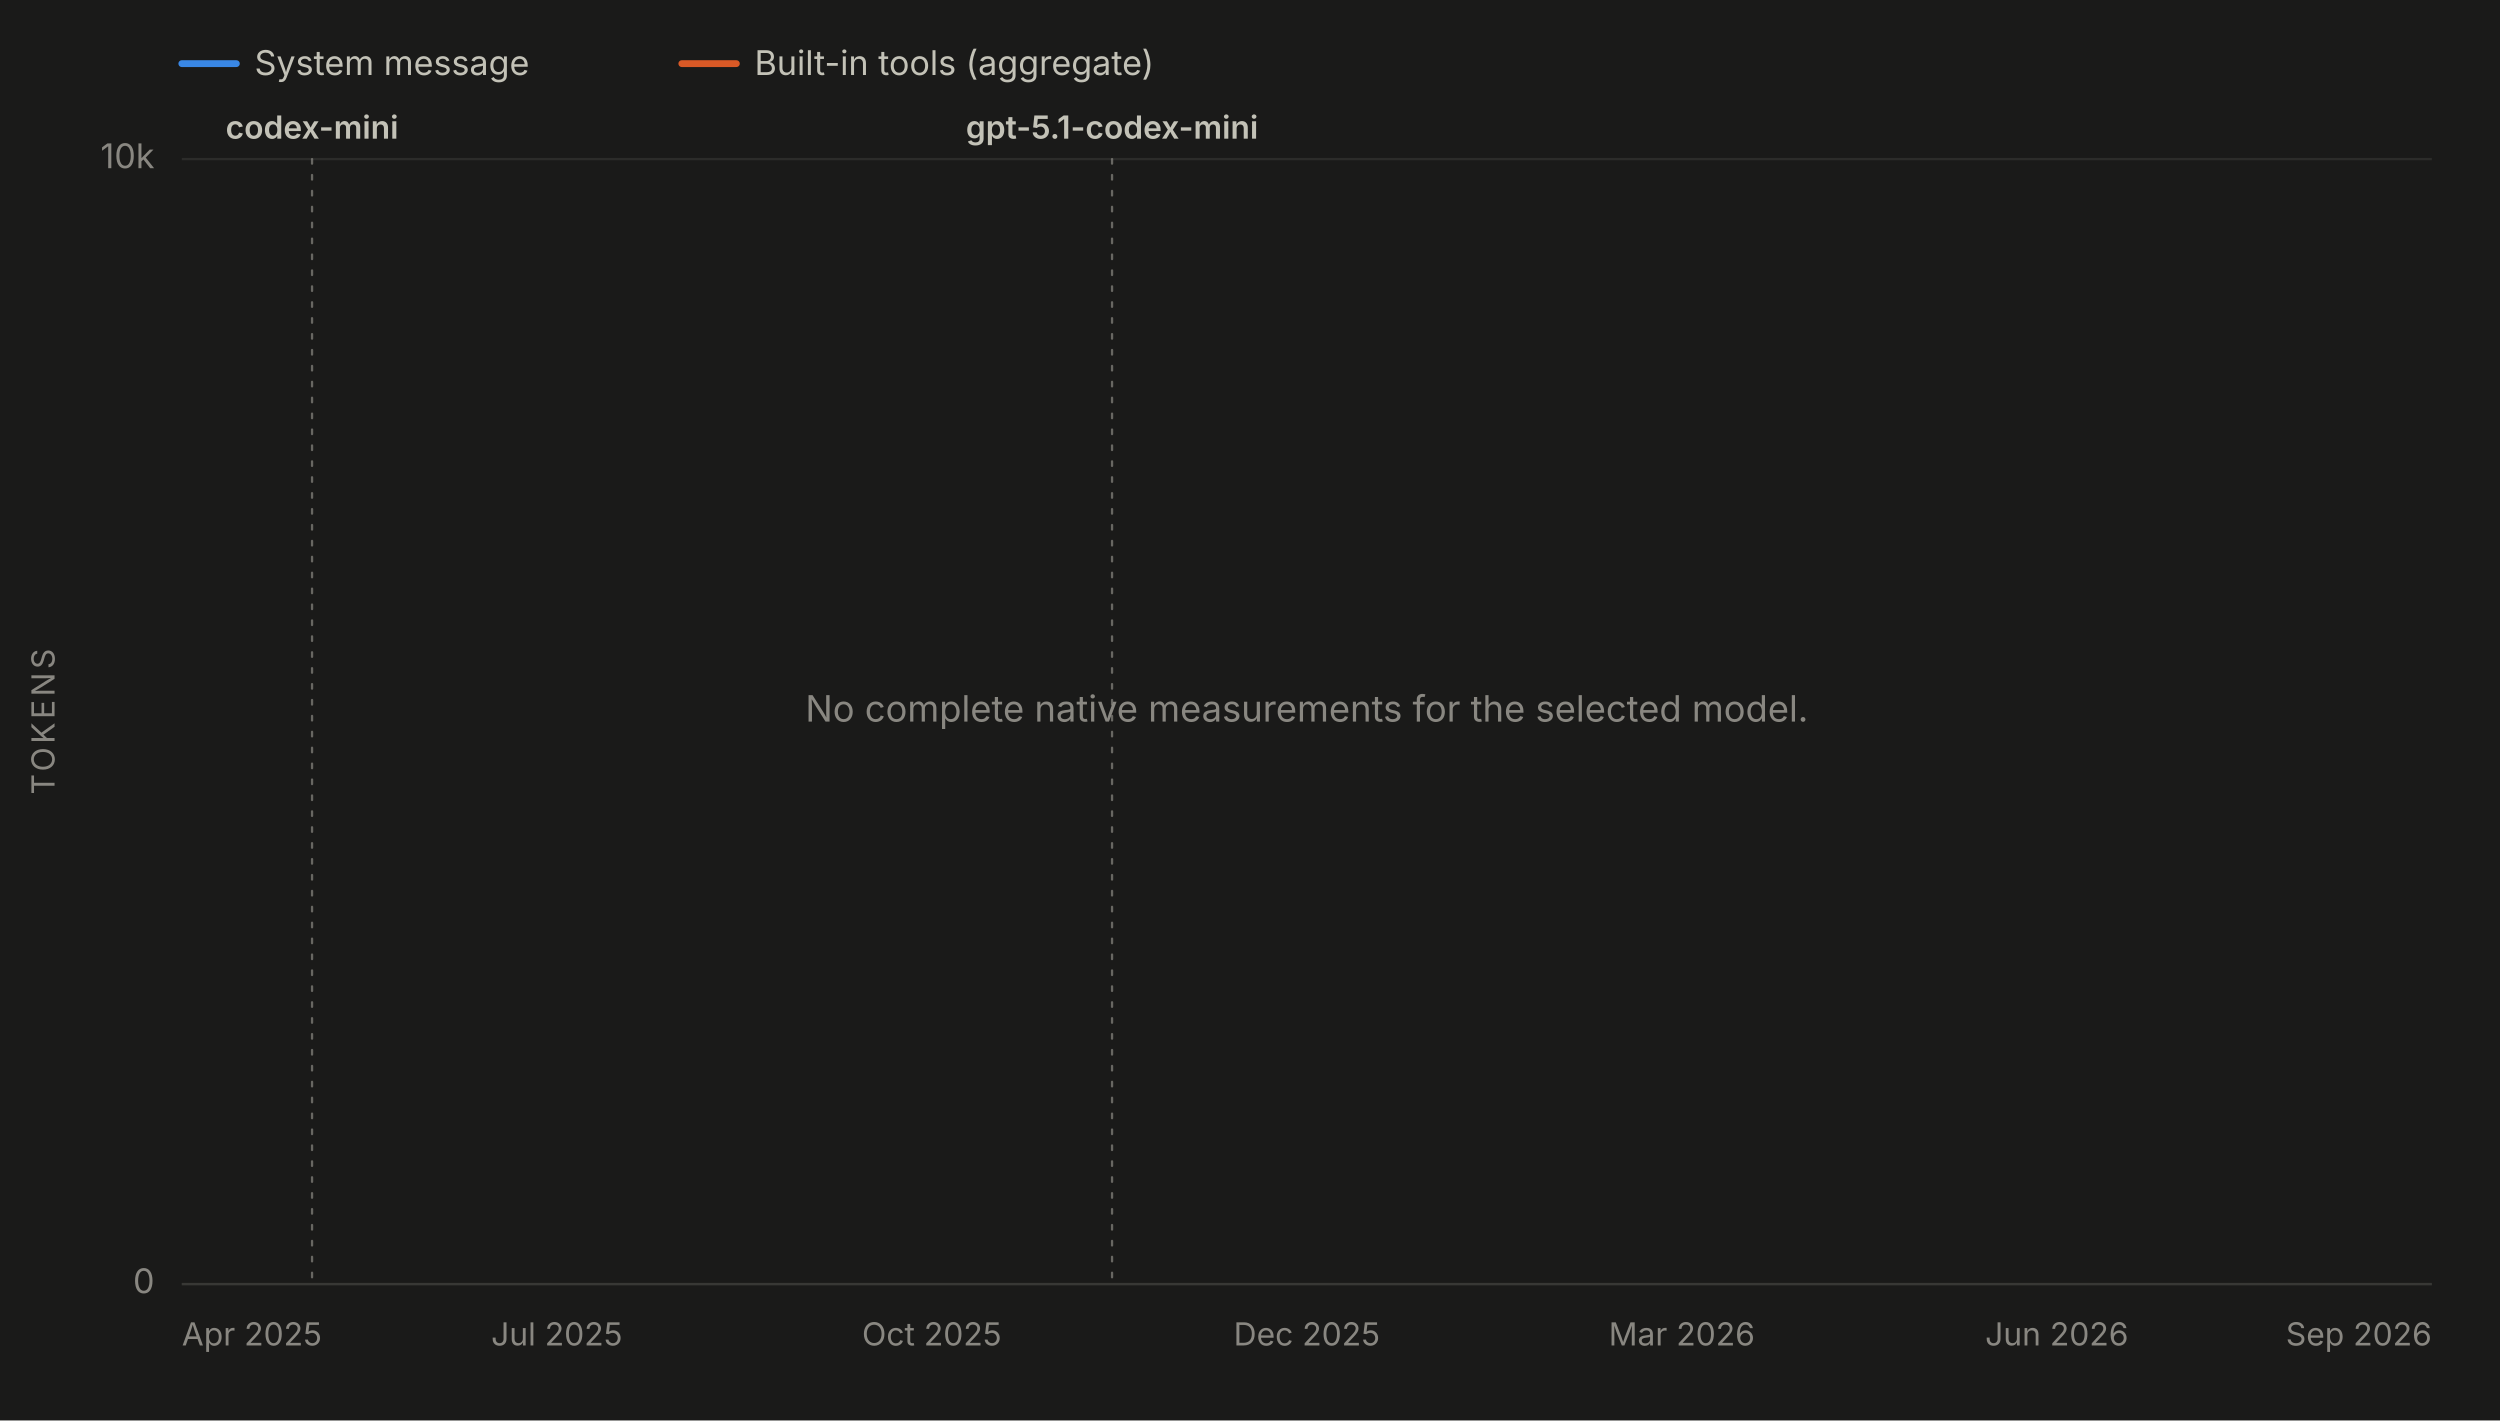
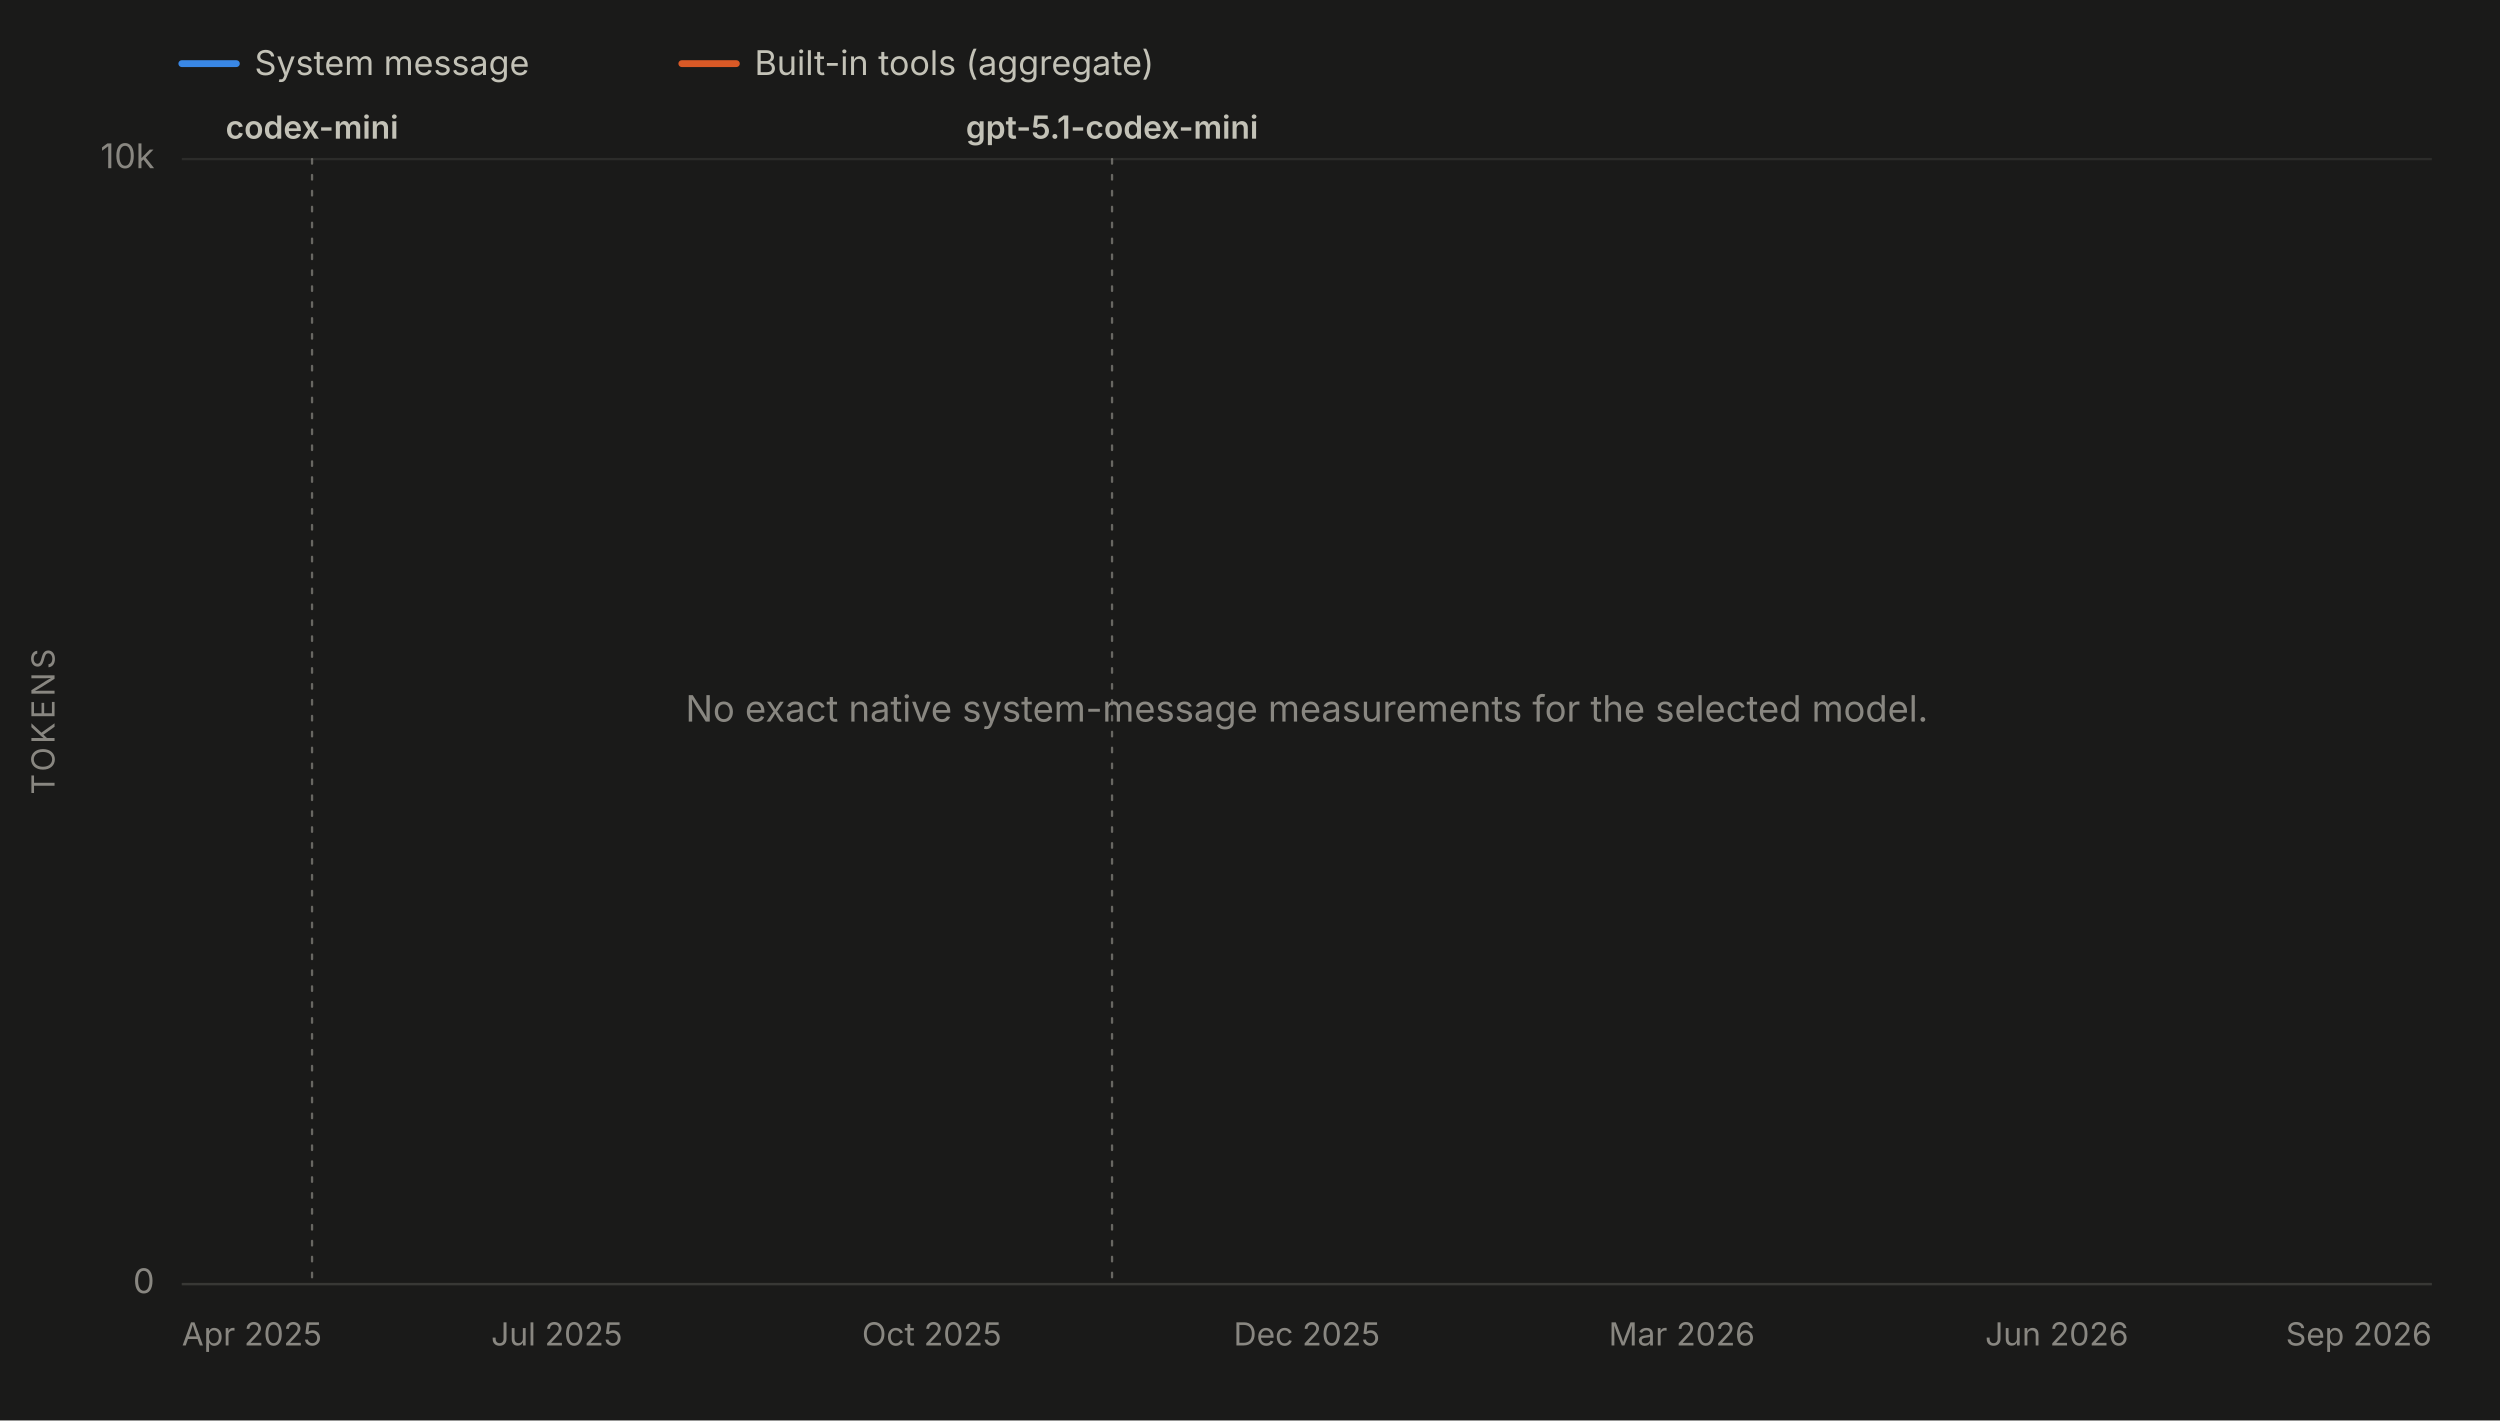
<svg xmlns="http://www.w3.org/2000/svg" viewBox="0 0 1100 625" width="1100" height="625" role="img" aria-labelledby="chartTitle chartDesc" font-family="system-ui, -apple-system, 'Segoe UI', sans-serif">
  <rect x="0" y="0" width="1100" height="625" fill="#1a1a19" />
  <line x1="80" y1="28" x2="104" y2="28" stroke="#3987e5" stroke-width="3" stroke-linecap="round" />
  <text x="112" y="33" font-size="15" fill="#c3c2b7">System message</text>
  <line x1="300" y1="28" x2="324" y2="28" stroke="#d95926" stroke-width="3" stroke-linecap="round" />
  <text x="332" y="33" font-size="15" fill="#c3c2b7">Built-in tools (aggregate)</text>
  <line x1="80" y1="565.0" x2="1070" y2="565.0" stroke="#2c2c2a" stroke-width="1" />
  <text x="68" y="569.0" font-size="15" fill="#898781" text-anchor="end">0</text>
  <line x1="80" y1="70.0" x2="1070" y2="70.0" stroke="#2c2c2a" stroke-width="1" />
  <text x="68" y="74.0" font-size="15" fill="#898781" text-anchor="end">10k</text>
  <text x="24" y="317.5" font-size="14" fill="#898781" text-anchor="middle" letter-spacing="1.5" transform="rotate(-90 24 317.5)">TOKENS</text>
  <line x1="80" y1="565" x2="1070" y2="565" stroke="#383835" stroke-width="1" />
  <text x="80.0" y="592" font-size="14" fill="#898781" text-anchor="start">Apr 2025</text>
  <text x="245.0" y="592" font-size="14" fill="#898781" text-anchor="middle">Jul 2025</text>
  <text x="410.0" y="592" font-size="14" fill="#898781" text-anchor="middle">Oct 2025</text>
  <text x="575.0" y="592" font-size="14" fill="#898781" text-anchor="middle">Dec 2025</text>
  <text x="740.0" y="592" font-size="14" fill="#898781" text-anchor="middle">Mar 2026</text>
  <text x="905.0" y="592" font-size="14" fill="#898781" text-anchor="middle">Jun 2026</text>
  <text x="1070.0" y="592" font-size="14" fill="#898781" text-anchor="end">Sep 2026</text>
  <g data-release-date="2025-05-16">
    <line x1="137.3" y1="70" x2="137.3" y2="565" stroke="#898781" stroke-width="1" stroke-dasharray="2,5" stroke-linecap="round" opacity="0.7" />
    <text x="137.3" y="61.0" font-size="14" font-weight="600" fill="#c3c2b7" text-anchor="middle">codex-mini</text>
  </g>
  <g data-release-date="2025-11-12">
    <line x1="489.3" y1="70" x2="489.3" y2="565" stroke="#898781" stroke-width="1" stroke-dasharray="2,5" stroke-linecap="round" opacity="0.7" />
    <text x="489.3" y="61.0" font-size="14" font-weight="600" fill="#c3c2b7" text-anchor="middle">gpt-5.1-codex-mini</text>
  </g>
-   <text x="575.0" y="317.5" font-size="16" fill="#898781" text-anchor="middle">No complete native measurements for the selected model.</text>
+   <text x="575.0" y="317.5" font-size="16" fill="#898781" text-anchor="middle">No exact native system-message measurements for the selected model.</text>
</svg>
